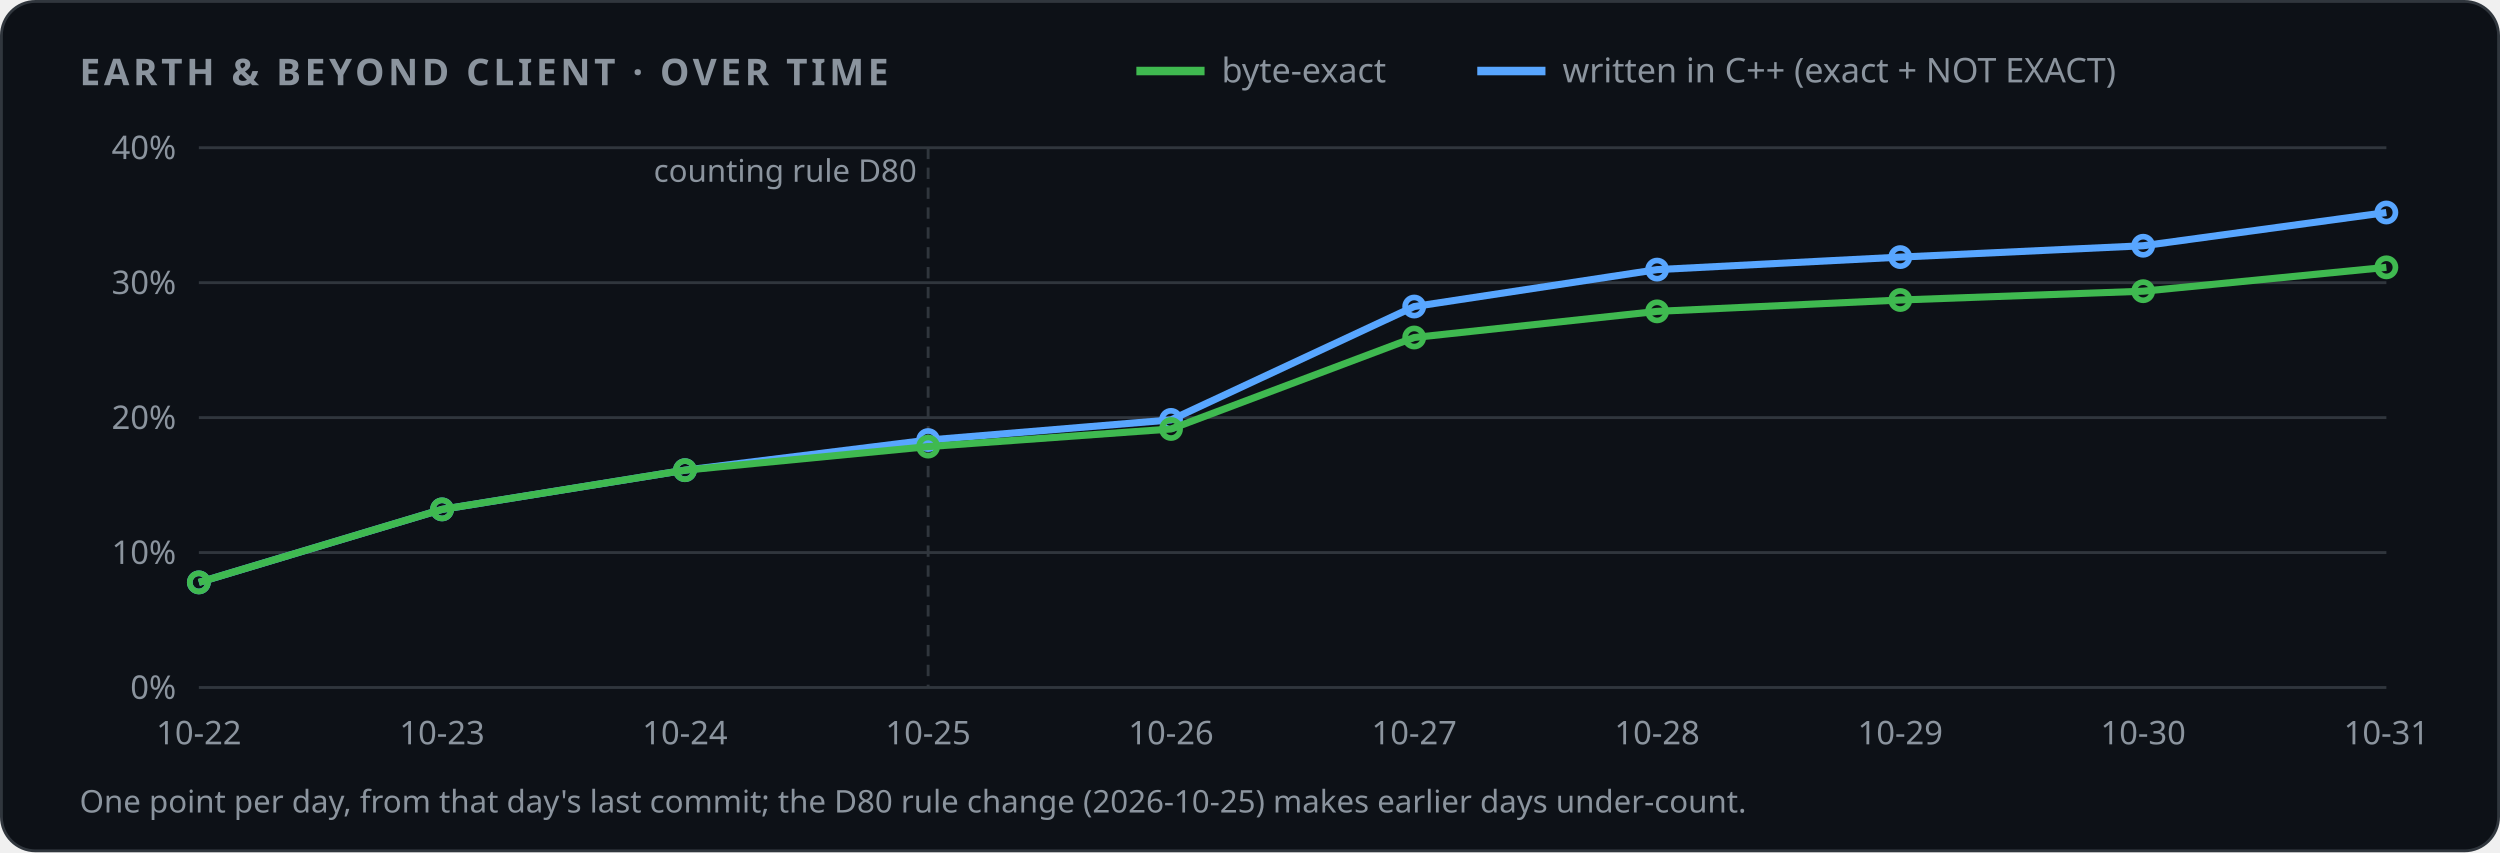
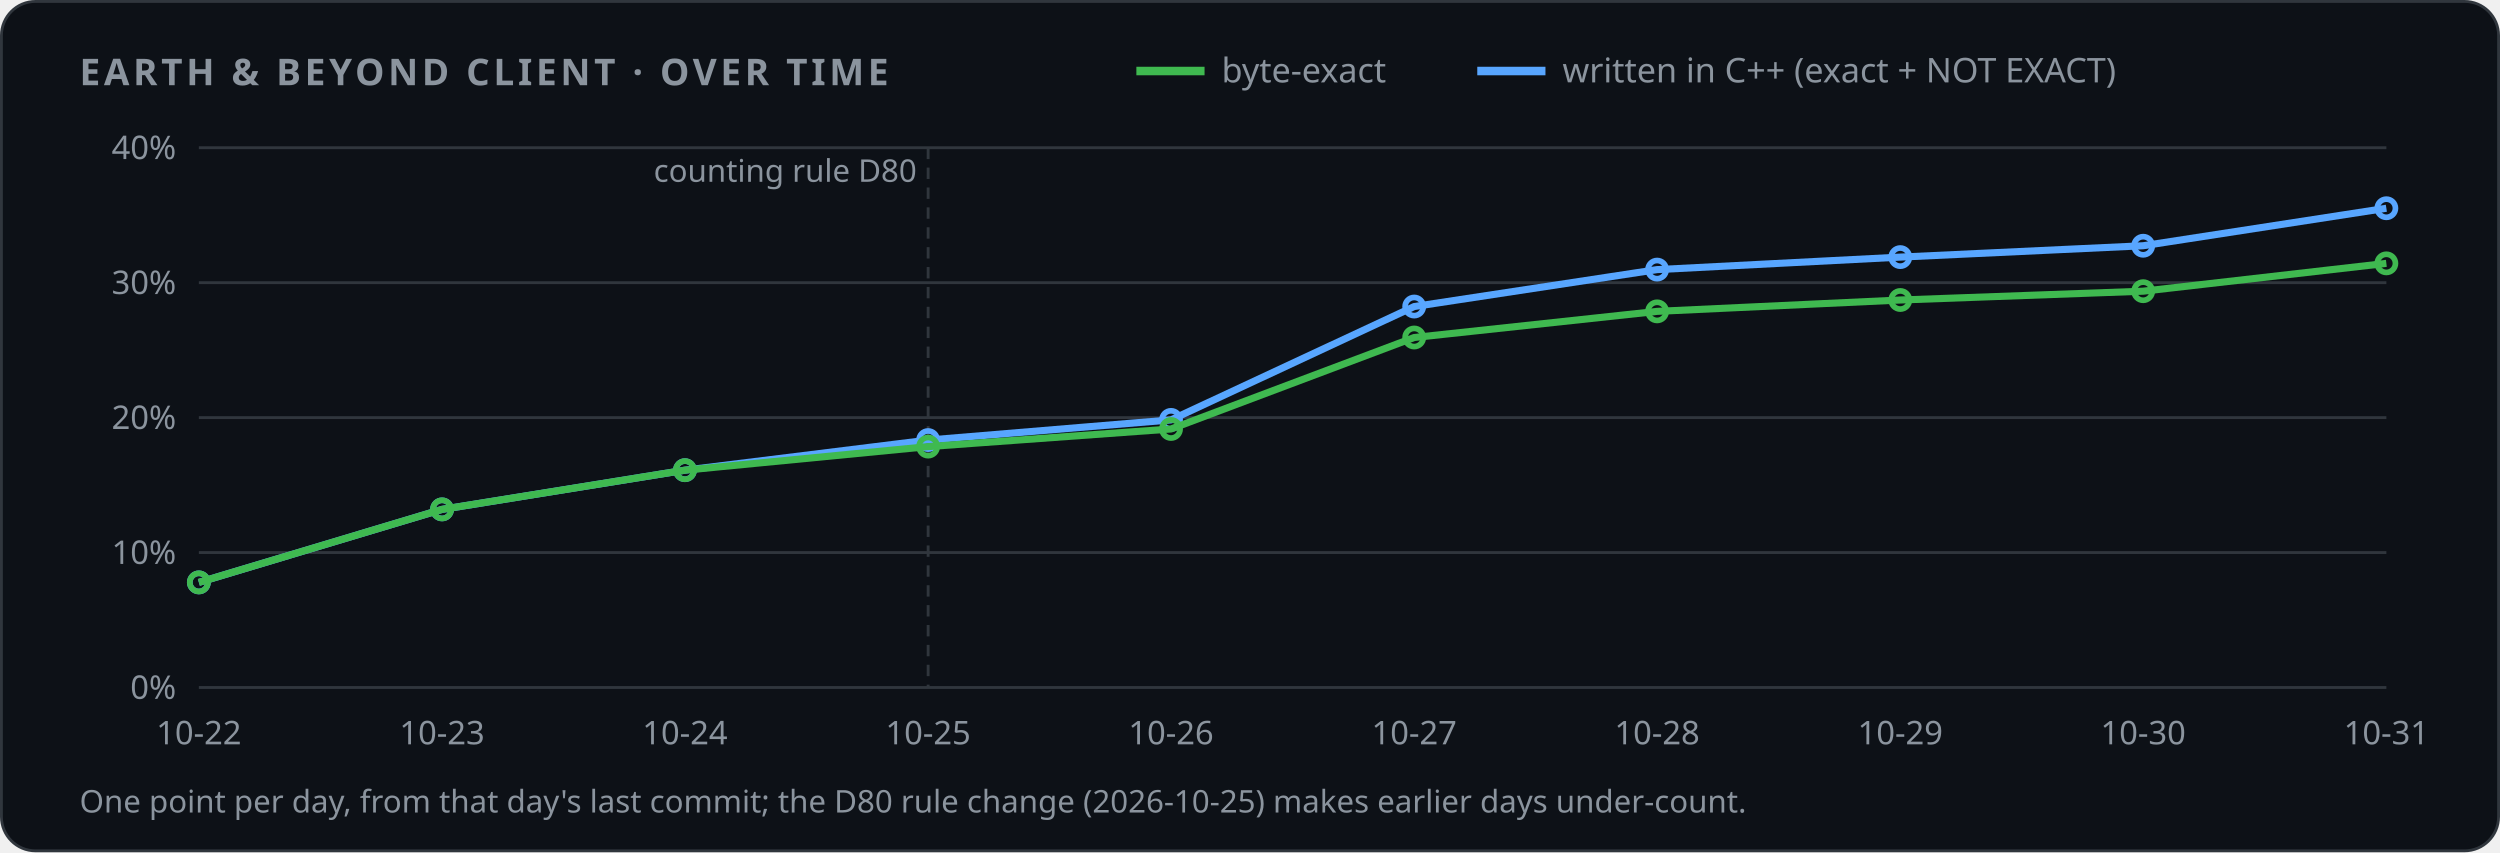
<svg xmlns="http://www.w3.org/2000/svg" width="880" height="300" viewBox="0 0 880 300" role="img" aria-labelledby="title desc">
  <style>
    .card { fill: #0d1117; stroke: #30363d; } .strong { fill: #f0f6fc; } .muted { fill: #8b949e; }
    .grid { stroke: #30363d; } .up { fill: #3fb950; } .down { fill: #f85149; }
    .s-exact { fill: #3fb950; } .s-notexact { fill: #d29922; } .s-stub { fill: #a371f7; }
    .s-third { fill: #238636; } .s-linker { fill: #1b4d2b; } .s-unattr { fill: #30363d; }
    .l-exact { stroke: #3fb950; } .l-written { stroke: #58a6ff; }
    @media (prefers-color-scheme: light) {
      .card { fill: #ffffff; stroke: #d0d7de; } .strong { fill: #1f2328; } .muted { fill: #59636e; }
      .grid { stroke: #d0d7de; } .up { fill: #1a7f37; } .down { fill: #cf222e; }
      .s-exact { fill: #1a7f37; } .s-third { fill: #4ac26b; } .s-linker { fill: #aceebb; } .s-unattr { fill: #d0d7de; }
      .l-exact { stroke: #1a7f37; } .l-written { stroke: #0969da; }
    }
  </style>
  <rect class="card" x="0.5" y="0.5" width="879" height="299" rx="12" />
  <g font-family="-apple-system,BlinkMacSystemFont,'Segoe UI','Noto Sans',Helvetica,Arial,sans-serif">
    <text x="28" y="30" class="muted" font-size="13" font-weight="600" letter-spacing="1.3">EARTH &amp; BEYOND CLIENT · OVER TIME</text>
    <line x1="400" x2="424" y1="25" y2="25" class="l-exact" stroke-width="3" />
    <text x="430" y="29" class="muted" font-size="12">byte-exact</text>
    <line x1="520" x2="544" y1="25" y2="25" class="l-written" stroke-width="3" />
    <text x="550" y="29" class="muted" font-size="12">written in C++ (exact + NOT EXACT)</text>
    <line x1="70" x2="840" y1="242.0" y2="242.0" class="grid" />
    <text x="62" y="246.0" class="muted" font-size="11.5" text-anchor="end">0%</text>
    <line x1="70" x2="840" y1="194.5" y2="194.5" class="grid" />
    <text x="62" y="198.5" class="muted" font-size="11.5" text-anchor="end">10%</text>
    <line x1="70" x2="840" y1="147.0" y2="147.0" class="grid" />
    <text x="62" y="151.0" class="muted" font-size="11.5" text-anchor="end">20%</text>
    <line x1="70" x2="840" y1="99.5" y2="99.5" class="grid" />
    <text x="62" y="103.5" class="muted" font-size="11.5" text-anchor="end">30%</text>
    <line x1="70" x2="840" y1="52.0" y2="52.0" class="grid" />
    <text x="62" y="56.0" class="muted" font-size="11.5" text-anchor="end">40%</text>
    <text x="70.0" y="262" class="muted" font-size="11.5" text-anchor="middle">10-22</text>
    <text x="155.6" y="262" class="muted" font-size="11.5" text-anchor="middle">10-23</text>
    <text x="241.1" y="262" class="muted" font-size="11.5" text-anchor="middle">10-24</text>
    <text x="326.7" y="262" class="muted" font-size="11.5" text-anchor="middle">10-25</text>
    <text x="412.2" y="262" class="muted" font-size="11.5" text-anchor="middle">10-26</text>
    <text x="497.8" y="262" class="muted" font-size="11.5" text-anchor="middle">10-27</text>
    <text x="583.3" y="262" class="muted" font-size="11.5" text-anchor="middle">10-28</text>
    <text x="668.9" y="262" class="muted" font-size="11.5" text-anchor="middle">10-29</text>
    <text x="754.4" y="262" class="muted" font-size="11.5" text-anchor="middle">10-30</text>
    <text x="840.0" y="262" class="muted" font-size="11.5" text-anchor="middle">10-31</text>
    <line x1="326.7" x2="326.7" y1="52" y2="242" class="grid" stroke-dasharray="4 3" />
    <text x="322.7" y="64" class="muted" font-size="11" text-anchor="end">counting rule D80</text>
-     <polyline points="70.0,205.0 155.6,179.3 241.1,165.5 326.7,154.9 412.2,147.8 497.8,107.9 583.3,94.9 668.9,90.5 754.4,86.5 840.0,74.8" fill="none" class="l-written" stroke-width="2.5" stroke-linejoin="round" />
+     <polyline points="70.0,205.0 155.6,179.3 241.1,165.5 326.7,154.9 412.2,147.8 497.8,107.9 583.3,94.9 668.9,90.5 754.4,86.5 840.0,73.3" fill="none" class="l-written" stroke-width="2.5" stroke-linejoin="round" />
    <circle cx="70.0" cy="205.0" r="3.2" class="l-written" fill="none" stroke-width="2" />
    <circle cx="155.6" cy="179.3" r="3.2" class="l-written" fill="none" stroke-width="2" />
    <circle cx="241.1" cy="165.5" r="3.2" class="l-written" fill="none" stroke-width="2" />
    <circle cx="326.7" cy="154.9" r="3.2" class="l-written" fill="none" stroke-width="2" />
    <circle cx="412.2" cy="147.8" r="3.2" class="l-written" fill="none" stroke-width="2" />
    <circle cx="497.8" cy="107.9" r="3.2" class="l-written" fill="none" stroke-width="2" />
    <circle cx="583.3" cy="94.9" r="3.2" class="l-written" fill="none" stroke-width="2" />
    <circle cx="668.9" cy="90.5" r="3.2" class="l-written" fill="none" stroke-width="2" />
    <circle cx="754.4" cy="86.5" r="3.2" class="l-written" fill="none" stroke-width="2" />
-     <circle cx="840.0" cy="74.8" r="3.2" class="l-written" fill="none" stroke-width="2" />
-     <polyline points="70.0,205.0 155.6,179.3 241.1,165.5 326.7,157.2 412.2,151.0 497.8,118.8 583.3,109.6 668.9,105.6 754.4,102.5 840.0,94.1" fill="none" class="l-exact" stroke-width="2.5" stroke-linejoin="round" />
+     <circle cx="840.0" cy="73.3" r="3.2" class="l-written" fill="none" stroke-width="2" />
+     <polyline points="70.0,205.0 155.6,179.3 241.1,165.5 326.7,157.2 412.2,151.0 497.8,118.8 583.3,109.6 668.9,105.6 754.4,102.5 840.0,92.7" fill="none" class="l-exact" stroke-width="2.5" stroke-linejoin="round" />
    <circle cx="70.0" cy="205.0" r="3.2" class="l-exact" fill="none" stroke-width="2" />
    <circle cx="155.6" cy="179.3" r="3.2" class="l-exact" fill="none" stroke-width="2" />
    <circle cx="241.1" cy="165.5" r="3.2" class="l-exact" fill="none" stroke-width="2" />
    <circle cx="326.7" cy="157.2" r="3.2" class="l-exact" fill="none" stroke-width="2" />
    <circle cx="412.2" cy="151.0" r="3.2" class="l-exact" fill="none" stroke-width="2" />
    <circle cx="497.8" cy="118.8" r="3.2" class="l-exact" fill="none" stroke-width="2" />
    <circle cx="583.3" cy="109.6" r="3.2" class="l-exact" fill="none" stroke-width="2" />
    <circle cx="668.9" cy="105.6" r="3.2" class="l-exact" fill="none" stroke-width="2" />
    <circle cx="754.4" cy="102.5" r="3.2" class="l-exact" fill="none" stroke-width="2" />
-     <circle cx="840.0" cy="94.1" r="3.2" class="l-exact" fill="none" stroke-width="2" />
+     <circle cx="840.0" cy="92.7" r="3.2" class="l-exact" fill="none" stroke-width="2" />
    <text x="28" y="286" class="muted" font-size="11">One point per day, from that day's last commit; the D80 rule change (2026-10-25) makes earlier days under-count.</text>
  </g>
</svg>
